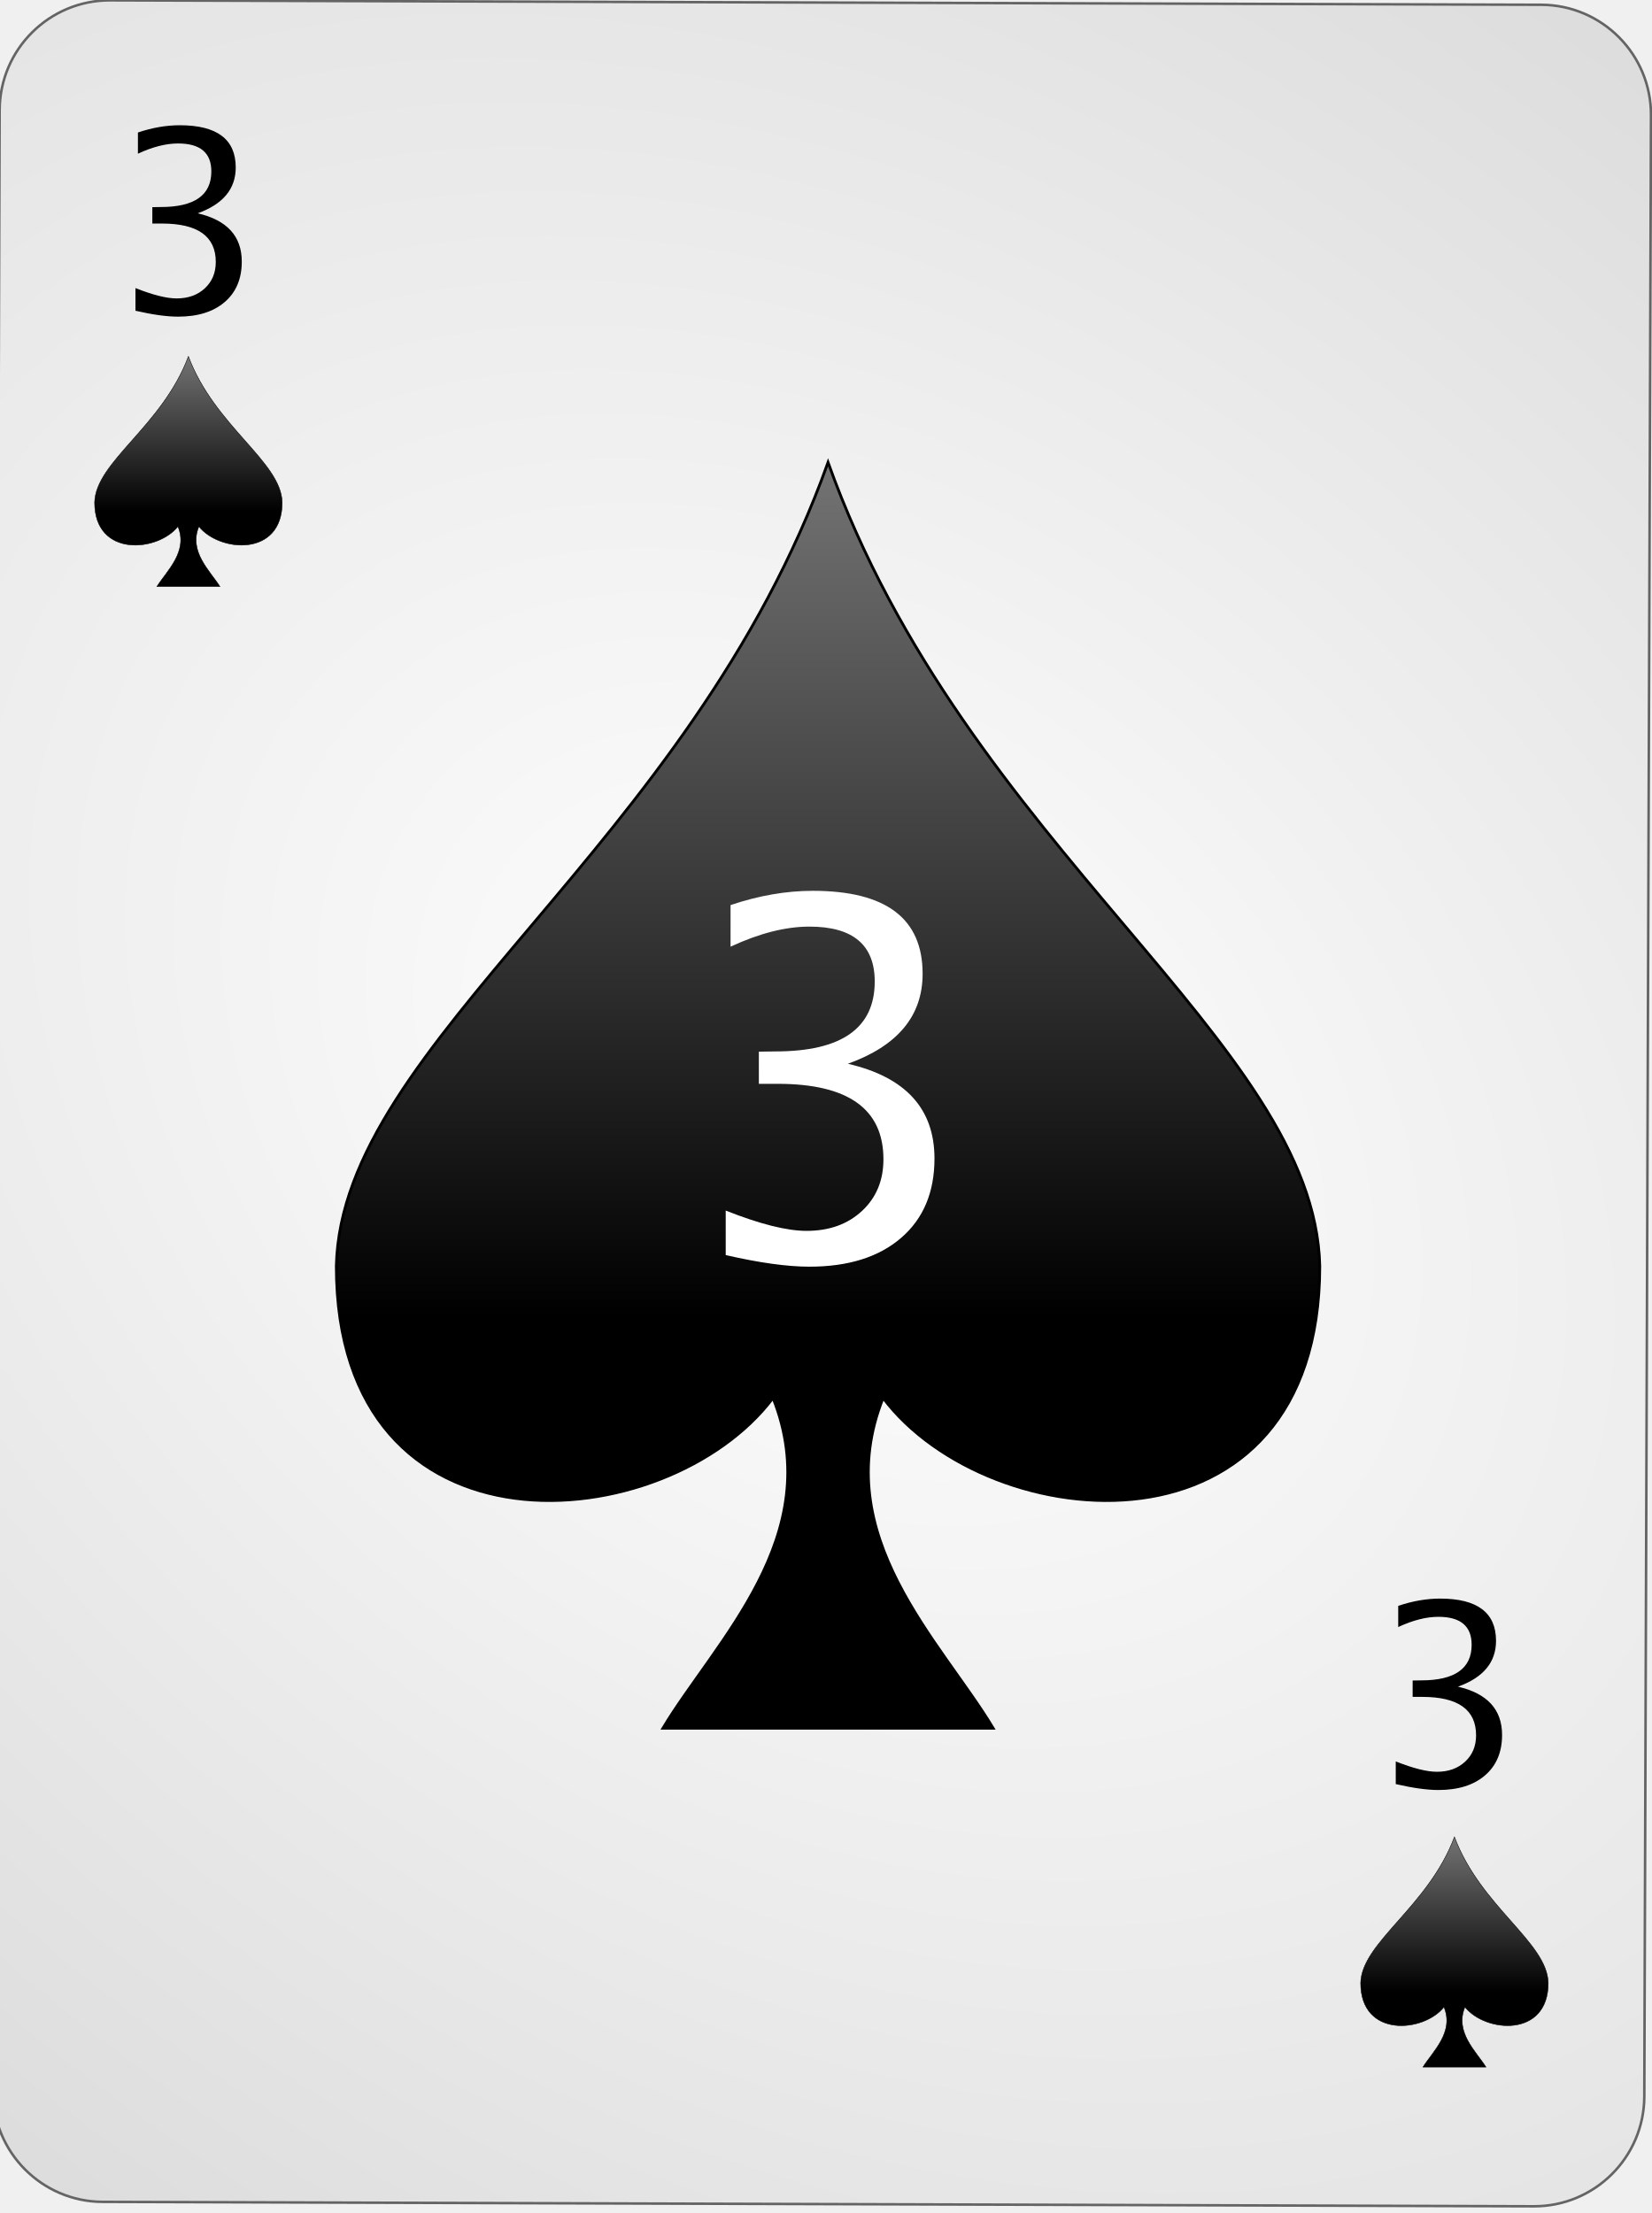
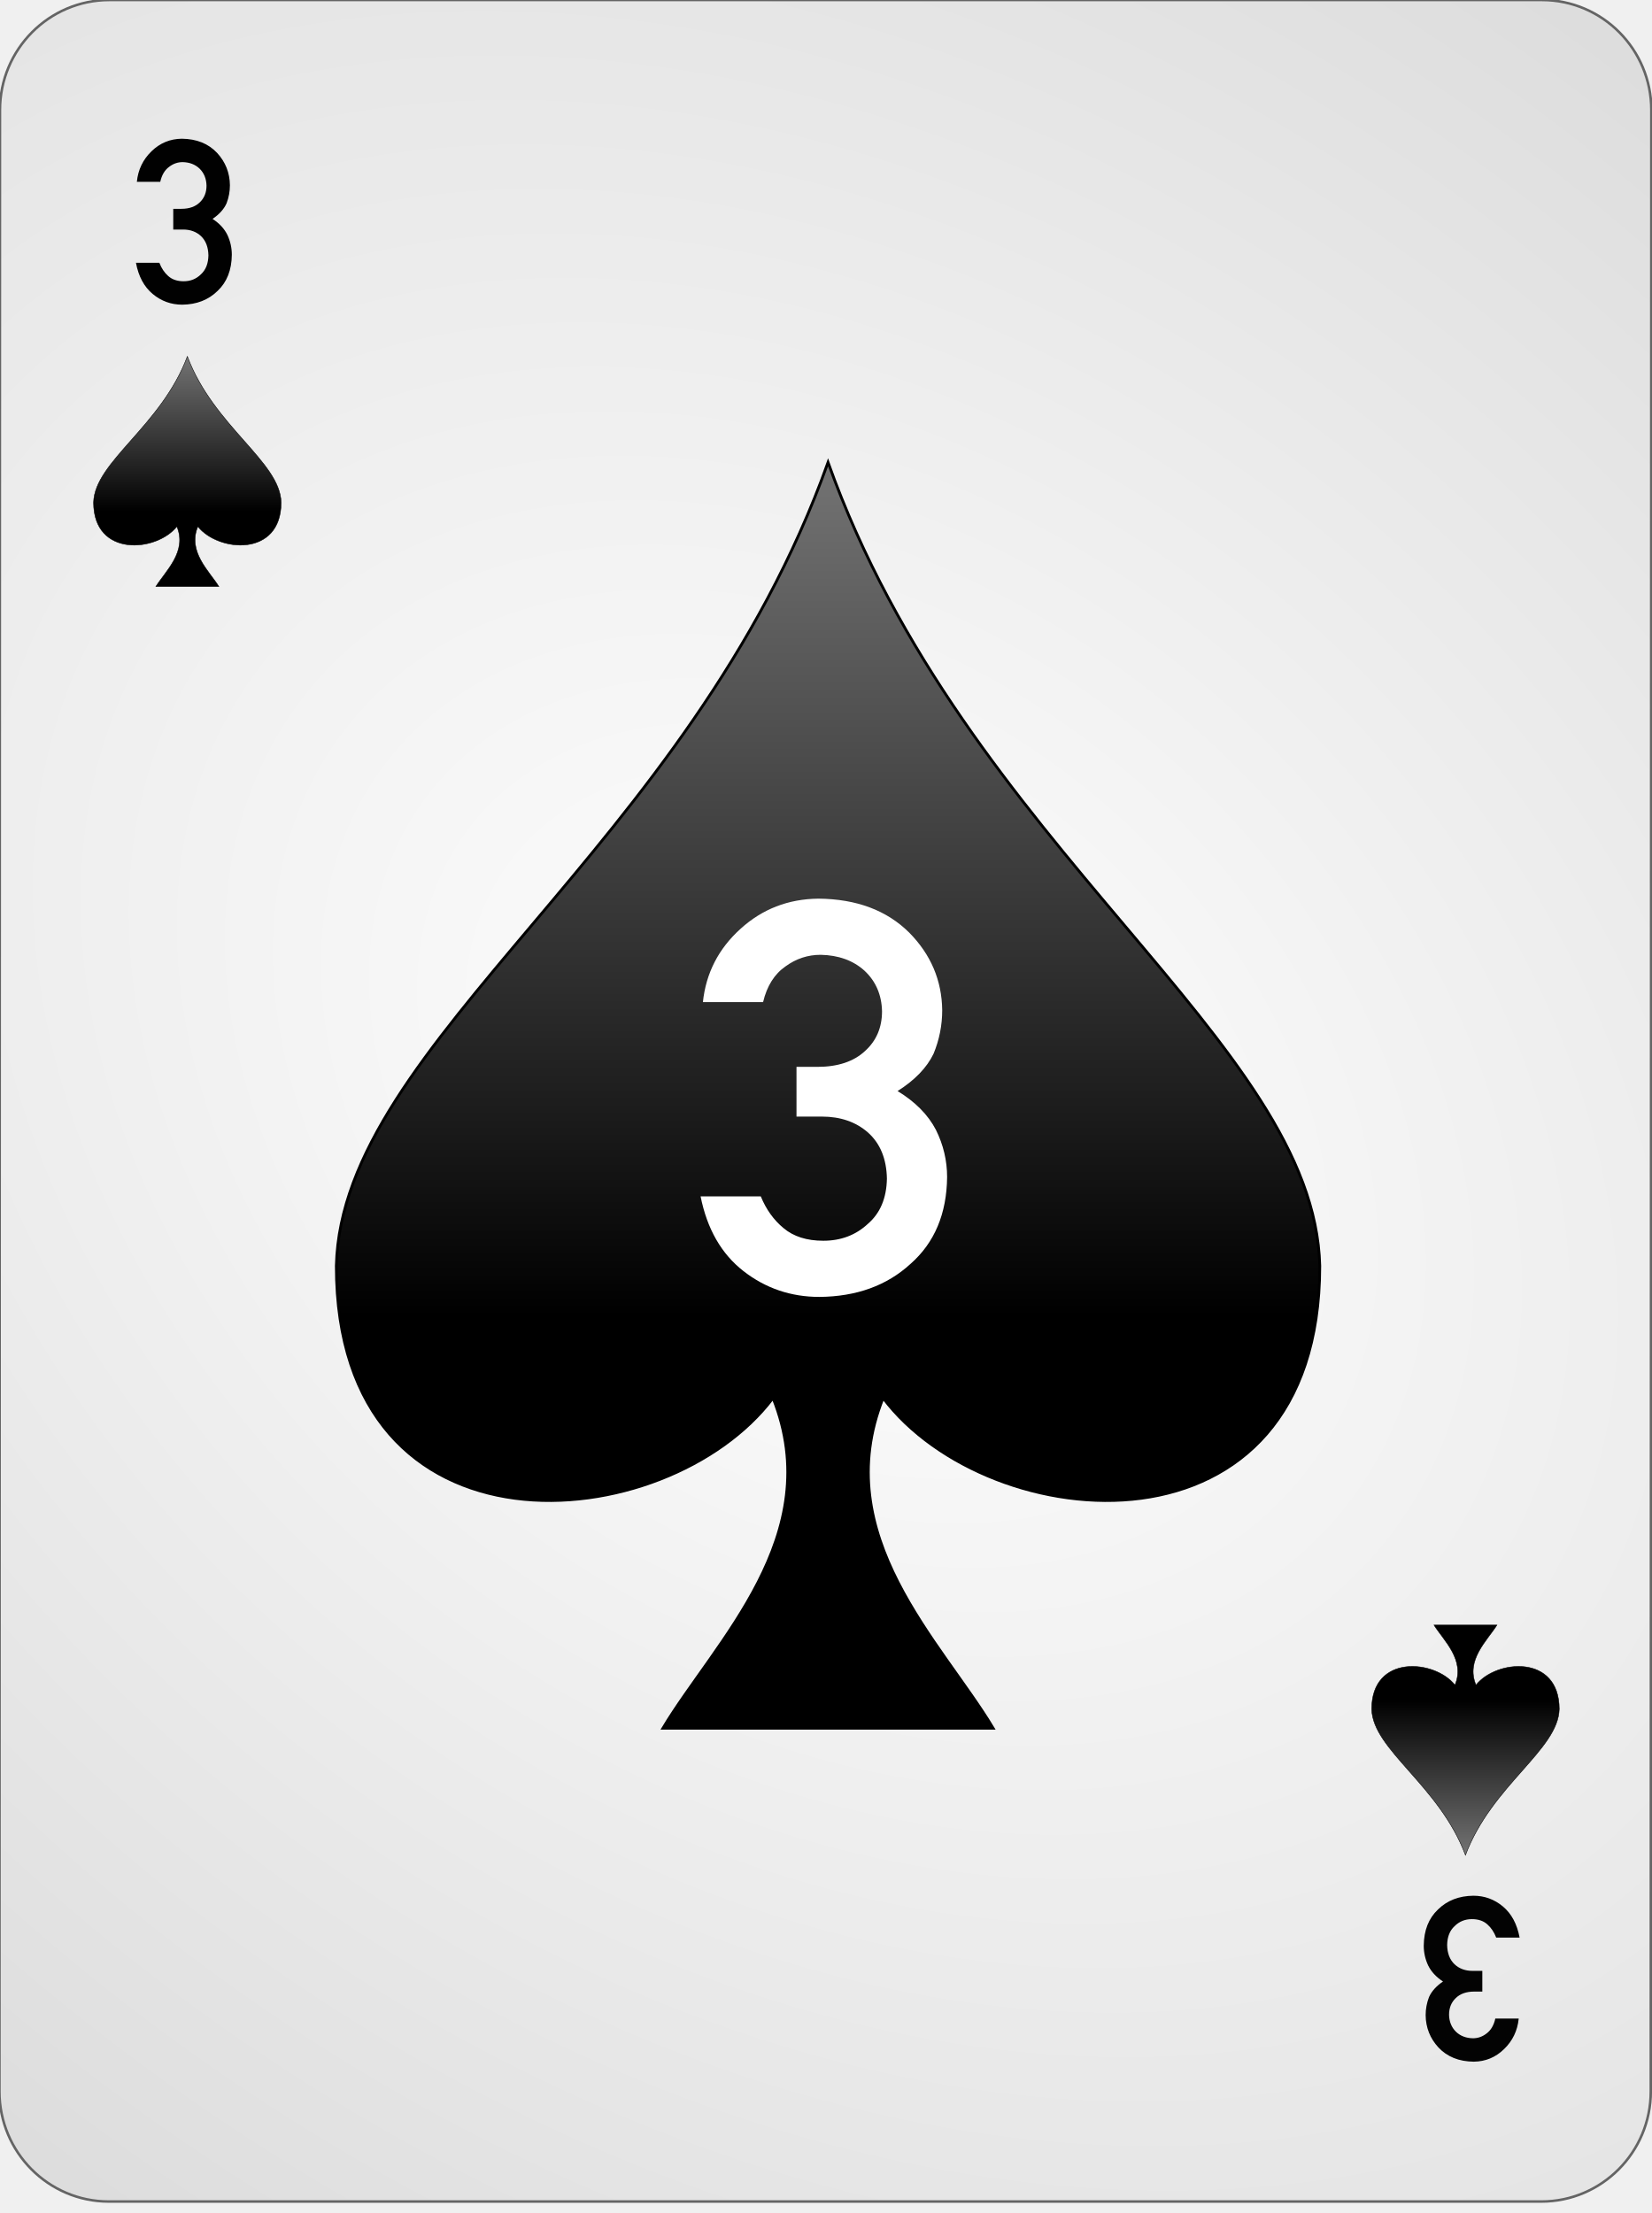
<svg xmlns="http://www.w3.org/2000/svg" width="100%" height="100%" viewBox="0 0 144 193" version="1.1" xml:space="preserve" style="fill-rule:evenodd;clip-rule:evenodd;">
-   <path id="Card-background" d="M143.967,10.046c0.018,-5.299 -4.269,-9.614 -9.568,-9.63l-124.799,-0.386c-5.298,-0.017 -9.615,4.272 -9.632,9.57l-0.583,172.799c-0.018,5.298 4.269,9.613 9.567,9.63l124.8,0.386c5.298,0.016 9.614,-4.272 9.632,-9.57l0.583,-172.799Z" style="fill:url(#_Radial1);stroke:#646464;stroke-width:0.22px;" />
+   <path id="Card-background" d="M143.997,9.6c0.002,-5.298 -4.272,-9.6 -9.538,-9.6l-124.918,0c-5.266,0 -9.542,4.302 -9.544,9.6l-0.048,172.8c-0.001,5.298 4.273,9.6 9.539,9.6l124.917,0c5.266,0 9.543,-4.302 9.544,-9.6l0.048,-172.8Z" style="fill:url(#_Radial1);stroke:#646464;stroke-width:0.22px;" />
  <g id="Spades">
    <path id="path7857" d="M72.206,40.322c-12,33.6 -42.425,50.471 -42.879,70.08c0,26.4 28.813,23.808 38.079,11.52c4.8,12 -5.073,21.255 -9.6,28.8l28.8,0c-4.526,-7.545 -14.4,-16.8 -9.6,-28.8c9.267,12.288 38.08,14.88 38.08,-11.52c-0.454,-19.609 -30.88,-36.48 -42.88,-70.08Z" style="fill:url(#_Linear2);stroke:#000;stroke-width:0.24px;" />
-     <path id="path7954" d="M16.429,31.082c-2.288,6.108 -8.091,9.175 -8.177,12.739c0,4.799 5.495,4.328 7.262,2.094c0.915,2.182 -0.968,3.864 -1.831,5.236l5.493,0c-0.864,-1.372 -2.747,-3.054 -1.831,-5.236c1.767,2.234 7.262,2.705 7.262,-2.094c-0.087,-3.564 -5.889,-6.631 -8.178,-12.739Z" style="fill:url(#_Linear3);stroke:#000;stroke-width:0.04px;" />
-     <path id="path4963" d="M126.829,160.202c-2.288,6.108 -8.091,9.175 -8.177,12.739c0,4.799 5.495,4.328 7.262,2.094c0.915,2.182 -0.968,3.864 -1.831,5.236l5.493,0c-0.864,-1.372 -2.747,-3.054 -1.831,-5.236c1.767,2.234 7.262,2.705 7.262,-2.094c-0.087,-3.564 -5.889,-6.631 -8.178,-12.739l0,0Z" style="fill:url(#_Linear4);stroke:#000;stroke-width:0.04px;" />
+     <path id="path7954" d="M16.338,31.082c-2.289,6.108 -8.091,9.175 -8.178,12.739c0,4.799 5.495,4.328 7.262,2.094c0.916,2.182 -0.967,3.864 -1.831,5.236l5.493,0c-0.863,-1.372 -2.746,-3.054 -1.831,-5.236c1.767,2.234 7.262,2.705 7.262,-2.094c-0.086,-3.564 -5.889,-6.631 -8.177,-12.739Z" style="fill:url(#_Linear3);stroke:#000;stroke-width:0.04px;" />
+     <path id="path4963" d="M127.789,161.791c-2.288,-6.108 -8.091,-9.175 -8.177,-12.74c0,-4.799 5.495,-4.328 7.262,-2.094c0.915,-2.181 -0.968,-3.864 -1.831,-5.235l5.493,0c-0.864,1.371 -2.747,3.054 -1.831,5.235c1.767,-2.234 7.262,-2.705 7.262,2.094c-0.087,3.565 -5.889,6.632 -8.178,12.74l0,0Z" style="fill:url(#_Linear4);stroke:#000;stroke-width:0.04px;" />
  </g>
-   <g id="text4596">
-     <path d="M63.283,109.457l0,-3.882c2.981,1.182 5.33,1.772 7.045,1.772c1.983,0 3.597,-0.58 4.841,-1.74c1.245,-1.16 1.867,-2.661 1.867,-4.503c0,-4.388 -3.072,-6.582 -9.218,-6.582l-1.645,0l0,-2.805l1.455,-0.021c5.766,0 8.649,-2.032 8.649,-6.096c0,-3.192 -1.899,-4.789 -5.695,-4.789c-2.082,0 -4.374,0.584 -6.877,1.751l0,-3.628c2.461,-0.83 4.852,-1.244 7.172,-1.244c6.384,0 9.576,2.411 9.576,7.235c0,3.67 -2.172,6.286 -6.518,7.847c5.035,1.167 7.552,3.923 7.552,8.268c0,2.939 -0.97,5.246 -2.911,6.919c-1.941,1.674 -4.605,2.51 -7.994,2.51c-1.927,0 -4.36,-0.337 -7.299,-1.012Z" style="fill:url(#_Linear5);fill-rule:nonzero;" />
-     <path d="M11.812,27.1l0,-1.976c1.519,0.601 2.714,0.902 3.588,0.902c1.01,0 1.832,-0.295 2.466,-0.886c0.633,-0.591 0.95,-1.355 0.95,-2.294c0,-2.234 -1.565,-3.351 -4.694,-3.351l-0.838,0l0,-1.429l0.741,-0.011c2.936,0 4.404,-1.034 4.404,-3.104c0,-1.626 -0.966,-2.439 -2.9,-2.439c-1.06,0 -2.227,0.298 -3.502,0.892l0,-1.848c1.253,-0.422 2.471,-0.633 3.652,-0.633c3.252,0 4.877,1.228 4.877,3.684c0,1.869 -1.106,3.201 -3.319,3.996c2.564,0.595 3.846,1.998 3.846,4.211c0,1.497 -0.494,2.671 -1.483,3.524c-0.988,0.852 -2.345,1.278 -4.071,1.278c-0.981,0 -2.22,-0.172 -3.717,-0.516Z" style="fill-rule:nonzero;" />
-     <path d="M121.711,155.594l0,-1.977c1.518,0.602 2.714,0.903 3.588,0.903c1.01,0 1.831,-0.296 2.465,-0.886c0.634,-0.591 0.951,-1.356 0.951,-2.294c0,-2.234 -1.565,-3.351 -4.694,-3.351l-0.838,0l0,-1.429l0.741,-0.011c2.936,0 4.404,-1.035 4.404,-3.104c0,-1.626 -0.967,-2.439 -2.9,-2.439c-1.06,0 -2.227,0.297 -3.502,0.892l0,-1.848c1.253,-0.422 2.471,-0.634 3.652,-0.634c3.252,0 4.877,1.228 4.877,3.685c0,1.869 -1.106,3.201 -3.319,3.996c2.564,0.594 3.846,1.998 3.846,4.211c0,1.497 -0.495,2.671 -1.483,3.523c-0.988,0.853 -2.345,1.279 -4.071,1.279c-0.981,0 -2.22,-0.172 -3.717,-0.516Z" style="fill-rule:nonzero;" />
+   <g id="Black-Text">
+     <path d="M15.108,20.018l0.859,0c0.632,0 1.153,0.192 1.563,0.576c0.416,0.398 0.631,0.958 0.644,1.68c-0.013,0.71 -0.228,1.257 -0.644,1.641c-0.41,0.41 -0.915,0.615 -1.514,0.615c-0.56,0 -1.009,-0.153 -1.348,-0.459c-0.332,-0.293 -0.589,-0.677 -0.771,-1.152l-2.041,0c0.221,1.185 0.706,2.09 1.455,2.715c0.749,0.625 1.608,0.937 2.578,0.937c1.257,-0.013 2.285,-0.413 3.086,-1.201c0.814,-0.768 1.227,-1.82 1.24,-3.154c0,-0.599 -0.127,-1.172 -0.381,-1.719c-0.266,-0.547 -0.699,-1.016 -1.298,-1.406c0.586,-0.398 0.992,-0.85 1.22,-1.358c0.196,-0.508 0.293,-1.035 0.293,-1.582c-0.013,-1.081 -0.384,-2.018 -1.113,-2.812c-0.762,-0.814 -1.79,-1.228 -3.086,-1.241c-1.022,0.013 -1.901,0.378 -2.637,1.094c-0.748,0.723 -1.175,1.611 -1.279,2.666l2.041,0c0.13,-0.586 0.384,-1.019 0.762,-1.299c0.358,-0.28 0.755,-0.42 1.191,-0.42c0.606,0.013 1.1,0.205 1.485,0.577c0.384,0.384 0.582,0.875 0.595,1.474c0,0.593 -0.192,1.074 -0.576,1.446c-0.384,0.384 -0.924,0.576 -1.621,0.576l-0.703,0l0,1.806Z" style="fill:#010101;fill-rule:nonzero;" />
+     <path d="M129.259,171.883l-0.86,0c-0.631,0 -1.152,-0.192 -1.562,-0.576c-0.417,-0.397 -0.632,-0.957 -0.645,-1.68c0.013,-0.71 0.228,-1.256 0.645,-1.641c0.41,-0.41 0.915,-0.615 1.514,-0.615c0.559,0 1.009,0.153 1.347,0.459c0.332,0.293 0.589,0.677 0.772,1.153l2.041,0c-0.222,-1.185 -0.707,-2.09 -1.455,-2.715c-0.749,-0.625 -1.608,-0.938 -2.578,-0.938c-1.257,0.013 -2.286,0.414 -3.086,1.201c-0.814,0.769 -1.228,1.82 -1.241,3.155c0,0.599 0.127,1.172 0.381,1.718c0.267,0.547 0.7,1.016 1.299,1.407c-0.586,0.397 -0.993,0.849 -1.221,1.357c-0.195,0.508 -0.293,1.035 -0.293,1.582c0.013,1.081 0.384,2.018 1.114,2.813c0.761,0.813 1.79,1.227 3.086,1.24c1.022,-0.013 1.901,-0.378 2.636,-1.094c0.749,-0.723 1.175,-1.611 1.28,-2.666l-2.041,0c-0.131,0.586 -0.385,1.019 -0.762,1.299c-0.358,0.28 -0.755,0.42 -1.192,0.42c-0.605,-0.013 -1.1,-0.205 -1.484,-0.576c-0.384,-0.384 -0.583,-0.876 -0.596,-1.475c0,-0.592 0.192,-1.074 0.577,-1.445c0.384,-0.384 0.924,-0.576 1.621,-0.576l0.703,0l0,-1.807Z" style="fill:#030303;fill-rule:nonzero;" />
+   </g>
+   <g id="Center-Text" transform="matrix(0.233905,0,0,0.218311,72.7568,112.825)">
+     <path d="M-14.118,-70.749l9.448,0c6.942,0 12.668,2.111 17.177,6.334c4.581,4.366 6.943,10.521 7.086,18.466c-0.143,7.801 -2.505,13.813 -7.086,18.036c-4.509,4.509 -10.056,6.763 -16.64,6.763c-6.156,0 -11.094,-1.682 -14.816,-5.045c-3.65,-3.221 -6.477,-7.444 -8.481,-12.669l-22.438,0c2.434,13.026 7.766,22.975 15.996,29.846c8.231,6.871 17.679,10.306 28.343,10.306c13.813,-0.143 25.122,-4.545 33.925,-13.205c8.947,-8.445 13.492,-20.004 13.635,-34.676c0,-6.585 -1.396,-12.883 -4.187,-18.896c-2.935,-6.012 -7.694,-11.165 -14.279,-15.459c6.442,-4.366 10.915,-9.34 13.42,-14.923c2.147,-5.583 3.221,-11.38 3.221,-17.392c-0.143,-11.881 -4.223,-22.187 -12.239,-30.919c-8.374,-8.947 -19.683,-13.492 -33.925,-13.635c-11.237,0.143 -20.899,4.152 -28.987,12.024c-8.231,7.945 -12.919,17.715 -14.064,29.309l22.438,0c1.431,-6.441 4.223,-11.201 8.374,-14.278c3.936,-3.078 8.302,-4.617 13.097,-4.617c6.657,0.143 12.096,2.255 16.319,6.334c4.223,4.223 6.406,9.627 6.549,16.211c0,6.514 -2.112,11.81 -6.334,15.889c-4.223,4.223 -10.164,6.335 -17.822,6.335l-7.73,0l0,19.861Z" style="fill:none;" />
+     <path d="M-14.118,-70.749l9.448,0c6.942,0 12.668,2.111 17.177,6.334c4.581,4.366 6.943,10.521 7.086,18.466c-0.143,7.801 -2.505,13.813 -7.086,18.036c-4.509,4.509 -10.056,6.763 -16.64,6.763c-6.156,0 -11.094,-1.682 -14.816,-5.045c-3.65,-3.221 -6.477,-7.444 -8.481,-12.669l-22.438,0c2.434,13.026 7.766,22.975 15.996,29.846c8.231,6.871 17.679,10.306 28.343,10.306c13.813,-0.143 25.122,-4.545 33.925,-13.205c8.947,-8.445 13.492,-20.004 13.635,-34.676c0,-6.585 -1.396,-12.883 -4.187,-18.896c-2.935,-6.012 -7.694,-11.165 -14.279,-15.459c6.442,-4.366 10.915,-9.34 13.42,-14.923c2.147,-5.583 3.221,-11.38 3.221,-17.392c-0.143,-11.881 -4.223,-22.187 -12.239,-30.919c-8.374,-8.947 -19.683,-13.492 -33.925,-13.635c-11.237,0.143 -20.899,4.152 -28.987,12.024c-8.231,7.945 -12.919,17.715 -14.064,29.309l22.438,0c1.431,-6.441 4.223,-11.201 8.374,-14.278c3.936,-3.078 8.302,-4.617 13.097,-4.617c6.657,0.143 12.096,2.255 16.319,6.334c4.223,4.223 6.406,9.627 6.549,16.211c0,6.514 -2.112,11.81 -6.334,15.889c-4.223,4.223 -10.164,6.335 -17.822,6.335l-7.73,0l0,19.861Z" style="fill:#fff;fill-rule:nonzero;" />
  </g>
  <defs>
-     <radialGradient id="_Radial1" cx="0" cy="0" r="1" gradientUnits="userSpaceOnUse" gradientTransform="matrix(126.562,97.7279,-71.6611,95.2942,71.6758,96.2223)">
+     <radialGradient id="_Radial1" cx="0" cy="0" r="1" gradientUnits="userSpaceOnUse" gradientTransform="matrix(126.864,97.3356,-71.3658,95.5156,71.9734,96)">
      <stop offset="0%" style="stop-color:#fff;stop-opacity:1" />
      <stop offset="100%" style="stop-color:#dcdcdc;stop-opacity:1" />
    </radialGradient>
    <linearGradient id="_Linear2" x1="0" y1="0" x2="1" y2="0" gradientUnits="userSpaceOnUse" gradientTransform="matrix(4.55569e-15,74.4,-74.4,4.55569e-15,72.2064,40.4417)">
      <stop offset="0%" style="stop-color:#737373;stop-opacity:1" />
      <stop offset="100%" style="stop-color:#000;stop-opacity:1" />
    </linearGradient>
-     <linearGradient id="_Linear3" x1="0" y1="0" x2="1" y2="0" gradientUnits="userSpaceOnUse" gradientTransform="matrix(8.28143e-16,13.5246,-13.5246,8.28143e-16,16.4293,31.1036)">
+     <linearGradient id="_Linear3" x1="0" y1="0" x2="1" y2="0" gradientUnits="userSpaceOnUse" gradientTransform="matrix(8.28143e-16,13.5246,-13.5246,8.28143e-16,16.3377,31.1036)">
      <stop offset="0%" style="stop-color:#737373;stop-opacity:1" />
      <stop offset="100%" style="stop-color:#000;stop-opacity:1" />
    </linearGradient>
-     <linearGradient id="_Linear4" x1="0" y1="0" x2="1" y2="0" gradientUnits="userSpaceOnUse" gradientTransform="matrix(8.28143e-16,13.5246,-13.5246,8.28143e-16,126.829,160.224)">
+     <linearGradient id="_Linear4" x1="0" y1="0" x2="1" y2="0" gradientUnits="userSpaceOnUse" gradientTransform="matrix(8.28143e-16,-13.5246,-13.5246,-8.28143e-16,127.789,161.769)">
      <stop offset="0%" style="stop-color:#737373;stop-opacity:1" />
      <stop offset="100%" style="stop-color:#000;stop-opacity:1" />
    </linearGradient>
-     <linearGradient id="_Linear5" x1="0" y1="0" x2="1" y2="0" gradientUnits="userSpaceOnUse" gradientTransform="matrix(0.0983952,31.9224,-31.9224,0.0983952,128.055,187.206)">
-       <stop offset="0%" style="stop-color:#fff;stop-opacity:1" />
-       <stop offset="100%" style="stop-color:#dcdcdc;stop-opacity:1" />
-     </linearGradient>
  </defs>
</svg>
